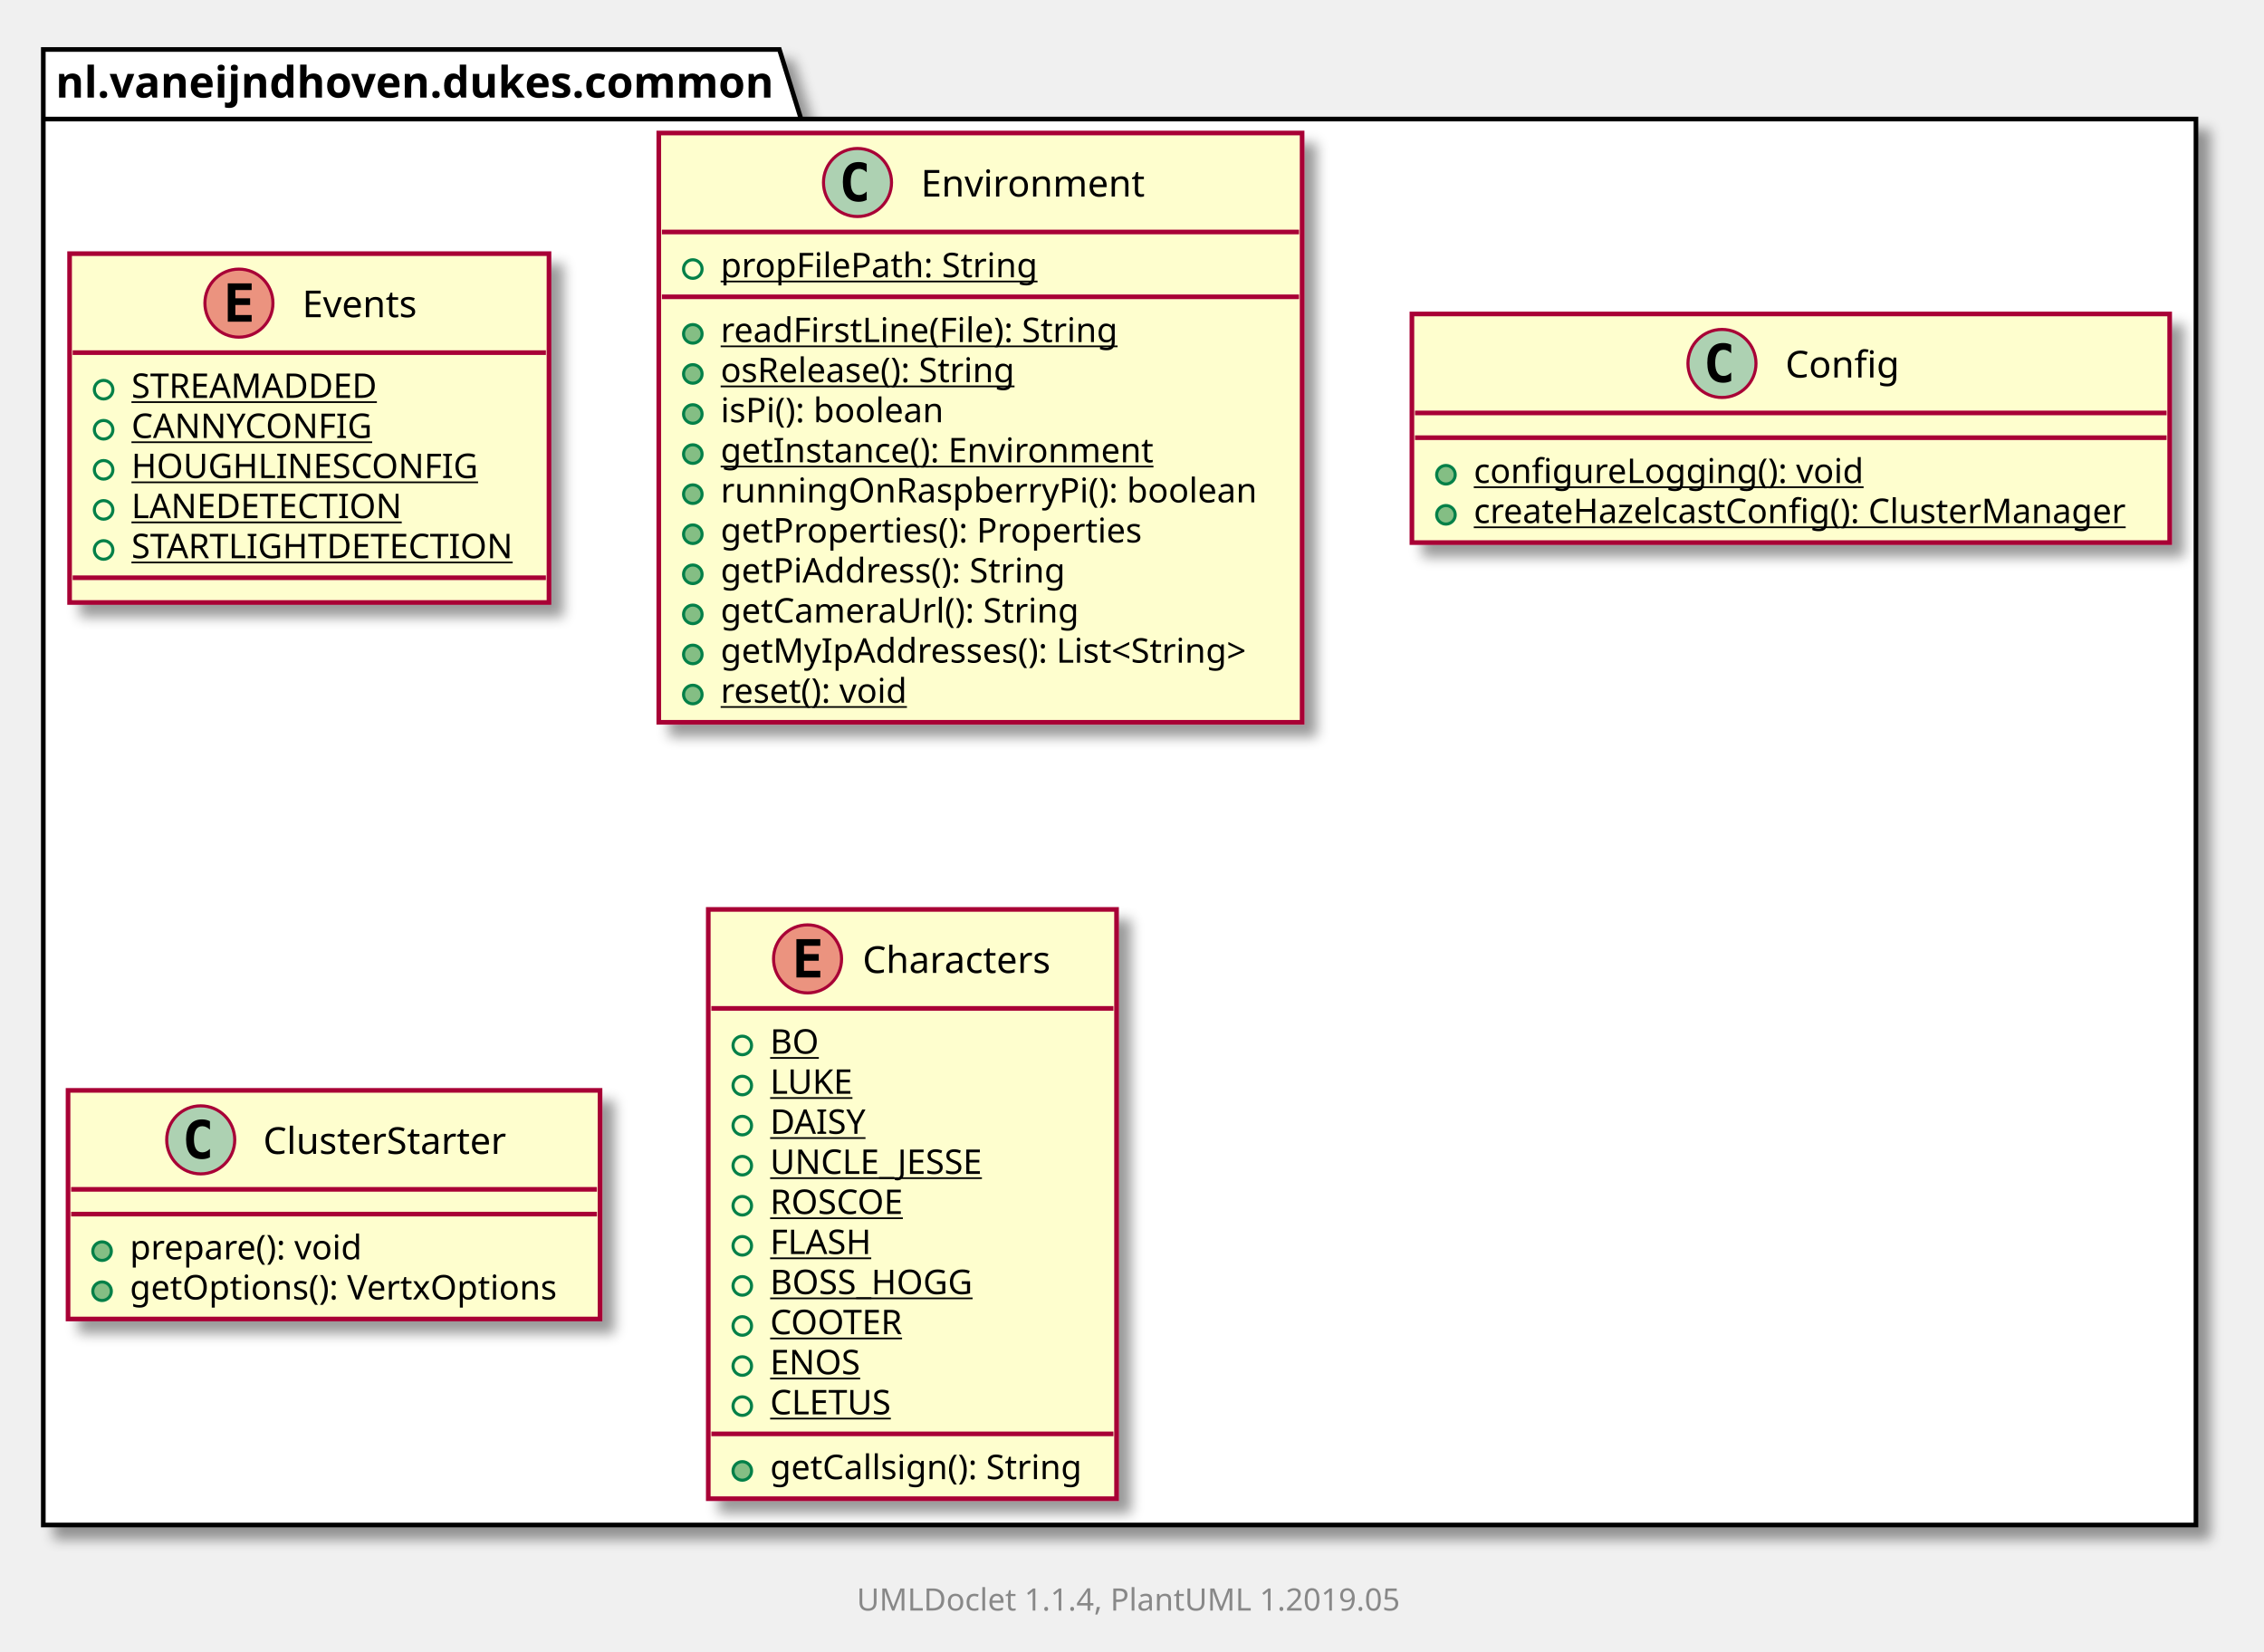
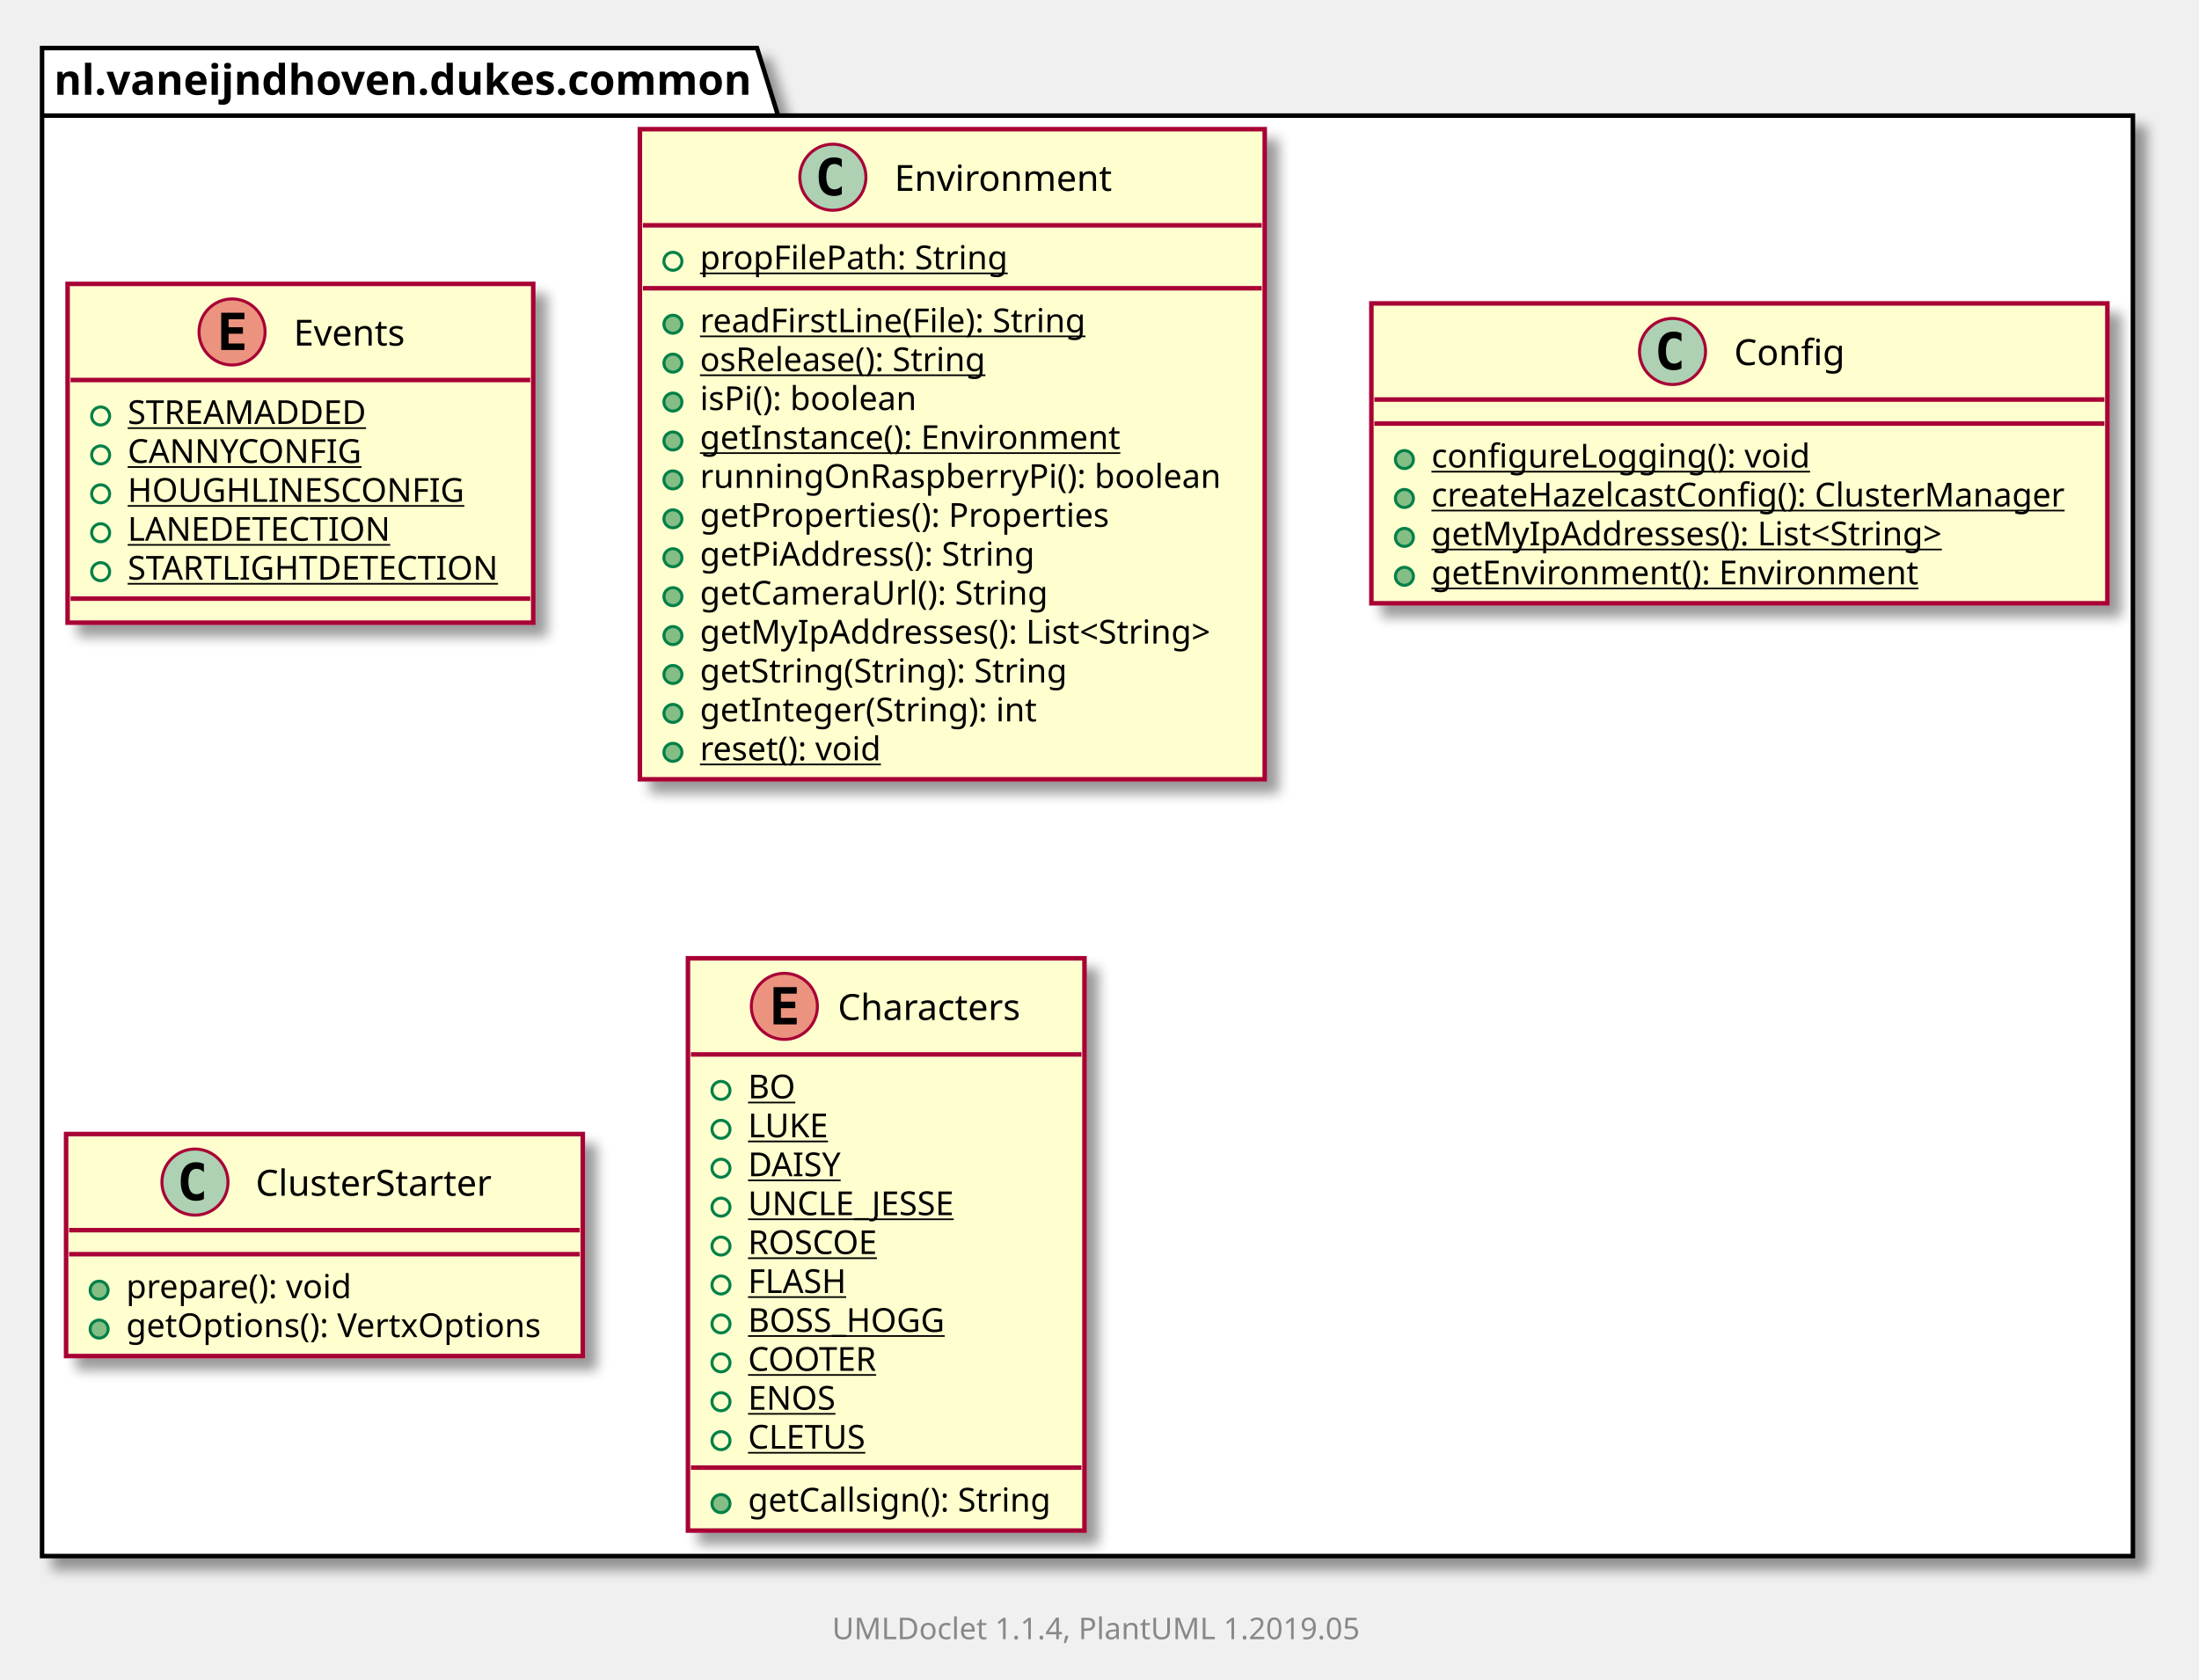
- <svg xmlns="http://www.w3.org/2000/svg" xmlns:xlink="http://www.w3.org/1999/xlink" contentScriptType="application/ecmascript" contentStyleType="text/css" height="534px" preserveAspectRatio="none" style="width:732px;height:534px;" version="1.1" viewBox="0 0 732 534" width="732px" zoomAndPan="magnify">
+ <svg xmlns="http://www.w3.org/2000/svg" xmlns:xlink="http://www.w3.org/1999/xlink" contentScriptType="application/ecmascript" contentStyleType="text/css" height="559px" preserveAspectRatio="none" style="width:732px;height:559px;" version="1.1" viewBox="0 0 732 559" width="732px" zoomAndPan="magnify">
  <defs>
-     <filter height="300%" id="f4iryhogwe9i6" width="300%" x="-1" y="-1">
+     <filter height="300%" id="fwydi7c3ovo1j" width="300%" x="-1" y="-1">
      <feGaussianBlur result="blurOut" stdDeviation="2.0" />
      <feColorMatrix in="blurOut" result="blurOut2" type="matrix" values="0 0 0 0 0 0 0 0 0 0 0 0 0 0 0 0 0 0 .4 0" />
      <feOffset dx="4.0" dy="4.0" in="blurOut2" result="blurOut3" />
      <feBlend in="SourceGraphic" in2="blurOut3" mode="normal" />
    </filter>
  </defs>
  <g>
-     <polygon fill="#FFFFFF" filter="url(#f4iryhogwe9i6)" points="14,16,252,16,259,38.488,710,38.488,710,493,14,493,14,16" style="stroke: #000000; stroke-width: 1.5;" />
+     <polygon fill="#FFFFFF" filter="url(#fwydi7c3ovo1j)" points="14,16,252,16,259,38.488,710,38.488,710,518,14,518,14,16" style="stroke: #000000; stroke-width: 1.5;" />
    <line style="stroke: #000000; stroke-width: 1.5;" x1="14" x2="259" y1="38.488" y2="38.488" />
    <text fill="#000000" font-family="sans-serif" font-size="14" font-weight="bold" lengthAdjust="spacingAndGlyphs" textLength="232" x="18" y="31.535">nl.vaneijndhoven.dukes.common</text>
    <a href="Events.html" target="_top" xlink:actuate="onRequest" xlink:show="new" xlink:title="Events.html" xlink:type="simple">
-       <rect fill="#FEFECE" filter="url(#f4iryhogwe9i6)" height="112.775" id="nl.vaneijndhoven.dukes.common.Events" style="stroke: #A80036; stroke-width: 1.5;" width="155" x="22.5" y="82" />
-       <ellipse cx="77.25" cy="98" fill="#EB937F" rx="11" ry="11" style="stroke: #A80036; stroke-width: 1.0;" />
-       <path d="M81.364,104 L73.644,104 L73.644,91.607 L81.364,91.607 L81.364,93.765 L76.093,93.765 L76.093,96.438 L80.866,96.438 L80.866,98.596 L76.093,98.596 L76.093,101.842 L81.364,101.842 Z " />
-       <text fill="#000000" font-family="sans-serif" font-size="12" lengthAdjust="spacingAndGlyphs" textLength="37" x="97.75" y="102.535">Events</text>
-       <line style="stroke: #A80036; stroke-width: 1.5;" x1="23.5" x2="176.5" y1="114" y2="114" />
-       <ellipse cx="33.5" cy="125.978" fill="none" rx="3" ry="3" style="stroke: #038048; stroke-width: 1.0;" />
-       <text fill="#000000" font-family="sans-serif" font-size="11" lengthAdjust="spacingAndGlyphs" text-decoration="underline" textLength="81" x="42.5" y="128.635">STREAMADDED</text>
-       <ellipse cx="33.5" cy="138.933" fill="none" rx="3" ry="3" style="stroke: #038048; stroke-width: 1.0;" />
-       <text fill="#000000" font-family="sans-serif" font-size="11" lengthAdjust="spacingAndGlyphs" text-decoration="underline" textLength="81" x="42.5" y="141.59">CANNYCONFIG</text>
-       <ellipse cx="33.5" cy="151.888" fill="none" rx="3" ry="3" style="stroke: #038048; stroke-width: 1.0;" />
-       <text fill="#000000" font-family="sans-serif" font-size="11" lengthAdjust="spacingAndGlyphs" text-decoration="underline" textLength="112" x="42.5" y="154.545">HOUGHLINESCONFIG</text>
-       <ellipse cx="33.5" cy="164.843" fill="none" rx="3" ry="3" style="stroke: #038048; stroke-width: 1.0;" />
-       <text fill="#000000" font-family="sans-serif" font-size="11" lengthAdjust="spacingAndGlyphs" text-decoration="underline" textLength="90" x="42.5" y="167.5">LANEDETECTION</text>
-       <ellipse cx="33.5" cy="177.798" fill="none" rx="3" ry="3" style="stroke: #038048; stroke-width: 1.0;" />
-       <text fill="#000000" font-family="sans-serif" font-size="11" lengthAdjust="spacingAndGlyphs" text-decoration="underline" textLength="129" x="42.5" y="180.455">STARTLIGHTDETECTION</text>
-       <line style="stroke: #A80036; stroke-width: 1.5;" x1="23.5" x2="176.5" y1="186.775" y2="186.775" />
+       <rect fill="#FEFECE" filter="url(#fwydi7c3ovo1j)" height="112.775" id="nl.vaneijndhoven.dukes.common.Events" style="stroke: #A80036; stroke-width: 1.5;" width="155" x="22.5" y="94.5" />
+       <ellipse cx="77.25" cy="110.5" fill="#EB937F" rx="11" ry="11" style="stroke: #A80036; stroke-width: 1.0;" />
+       <path d="M81.364,116.5 L73.644,116.5 L73.644,104.107 L81.364,104.107 L81.364,106.265 L76.093,106.265 L76.093,108.938 L80.866,108.938 L80.866,111.096 L76.093,111.096 L76.093,114.342 L81.364,114.342 Z " />
+       <text fill="#000000" font-family="sans-serif" font-size="12" lengthAdjust="spacingAndGlyphs" textLength="37" x="97.75" y="115.035">Events</text>
+       <line style="stroke: #A80036; stroke-width: 1.5;" x1="23.5" x2="176.5" y1="126.5" y2="126.5" />
+       <ellipse cx="33.5" cy="138.477" fill="none" rx="3" ry="3" style="stroke: #038048; stroke-width: 1.0;" />
+       <text fill="#000000" font-family="sans-serif" font-size="11" lengthAdjust="spacingAndGlyphs" text-decoration="underline" textLength="81" x="42.5" y="141.135">STREAMADDED</text>
+       <ellipse cx="33.5" cy="151.433" fill="none" rx="3" ry="3" style="stroke: #038048; stroke-width: 1.0;" />
+       <text fill="#000000" font-family="sans-serif" font-size="11" lengthAdjust="spacingAndGlyphs" text-decoration="underline" textLength="81" x="42.5" y="154.09">CANNYCONFIG</text>
+       <ellipse cx="33.5" cy="164.388" fill="none" rx="3" ry="3" style="stroke: #038048; stroke-width: 1.0;" />
+       <text fill="#000000" font-family="sans-serif" font-size="11" lengthAdjust="spacingAndGlyphs" text-decoration="underline" textLength="112" x="42.5" y="167.045">HOUGHLINESCONFIG</text>
+       <ellipse cx="33.5" cy="177.343" fill="none" rx="3" ry="3" style="stroke: #038048; stroke-width: 1.0;" />
+       <text fill="#000000" font-family="sans-serif" font-size="11" lengthAdjust="spacingAndGlyphs" text-decoration="underline" textLength="90" x="42.5" y="180">LANEDETECTION</text>
+       <ellipse cx="33.5" cy="190.298" fill="none" rx="3" ry="3" style="stroke: #038048; stroke-width: 1.0;" />
+       <text fill="#000000" font-family="sans-serif" font-size="11" lengthAdjust="spacingAndGlyphs" text-decoration="underline" textLength="129" x="42.5" y="192.955">STARTLIGHTDETECTION</text>
+       <line style="stroke: #A80036; stroke-width: 1.5;" x1="23.5" x2="176.5" y1="199.275" y2="199.275" />
    </a>
    <a href="Environment.html" target="_top" xlink:actuate="onRequest" xlink:show="new" xlink:title="Environment.html" xlink:type="simple">
-       <rect fill="#FEFECE" filter="url(#f4iryhogwe9i6)" height="190.506" id="nl.vaneijndhoven.dukes.common.Environment" style="stroke: #A80036; stroke-width: 1.5;" width="208" x="213" y="43" />
+       <rect fill="#FEFECE" filter="url(#fwydi7c3ovo1j)" height="216.416" id="nl.vaneijndhoven.dukes.common.Environment" style="stroke: #A80036; stroke-width: 1.5;" width="208" x="213" y="43" />
      <ellipse cx="277.25" cy="59" fill="#ADD1B2" rx="11" ry="11" style="stroke: #A80036; stroke-width: 1.0;" />
      <path d="M280.223,64.643 Q279.642,64.942 279.003,65.091 Q278.364,65.241 277.658,65.241 Q275.151,65.241 273.832,63.589 Q272.512,61.937 272.512,58.816 Q272.512,55.687 273.832,54.035 Q275.151,52.383 277.658,52.383 Q278.364,52.383 279.011,52.532 Q279.659,52.682 280.223,52.98 L280.223,55.703 Q279.592,55.122 278.999,54.852 Q278.405,54.583 277.774,54.583 Q276.43,54.583 275.745,55.649 Q275.06,56.716 275.06,58.816 Q275.06,60.908 275.745,61.974 Q276.43,63.041 277.774,63.041 Q278.405,63.041 278.999,62.771 Q279.592,62.502 280.223,61.92 Z " />
      <text fill="#000000" font-family="sans-serif" font-size="12" lengthAdjust="spacingAndGlyphs" textLength="71" x="297.75" y="63.535">Environment</text>
      <line style="stroke: #A80036; stroke-width: 1.5;" x1="214" x2="420" y1="75" y2="75" />
      <ellipse cx="224" cy="86.978" fill="none" rx="3" ry="3" style="stroke: #038048; stroke-width: 1.0;" />
      <text fill="#000000" font-family="sans-serif" font-size="11" lengthAdjust="spacingAndGlyphs" text-decoration="underline" textLength="105" x="233" y="89.635">propFilePath: String</text>
      <line style="stroke: #A80036; stroke-width: 1.5;" x1="214" x2="420" y1="95.955" y2="95.955" />
      <ellipse cx="224" cy="107.933" fill="#84BE84" rx="3" ry="3" style="stroke: #038048; stroke-width: 1.0;" />
      <text fill="#000000" font-family="sans-serif" font-size="11" lengthAdjust="spacingAndGlyphs" text-decoration="underline" textLength="134" x="233" y="110.59">readFirstLine(File): String</text>
      <ellipse cx="224" cy="120.888" fill="#84BE84" rx="3" ry="3" style="stroke: #038048; stroke-width: 1.0;" />
      <text fill="#000000" font-family="sans-serif" font-size="11" lengthAdjust="spacingAndGlyphs" text-decoration="underline" textLength="99" x="233" y="123.545">osRelease(): String</text>
      <ellipse cx="224" cy="133.843" fill="#84BE84" rx="3" ry="3" style="stroke: #038048; stroke-width: 1.0;" />
      <text fill="#000000" font-family="sans-serif" font-size="11" lengthAdjust="spacingAndGlyphs" textLength="75" x="233" y="136.5">isPi(): boolean</text>
      <ellipse cx="224" cy="146.798" fill="#84BE84" rx="3" ry="3" style="stroke: #038048; stroke-width: 1.0;" />
      <text fill="#000000" font-family="sans-serif" font-size="11" lengthAdjust="spacingAndGlyphs" text-decoration="underline" textLength="144" x="233" y="149.455">getInstance(): Environment</text>
      <ellipse cx="224" cy="159.753" fill="#84BE84" rx="3" ry="3" style="stroke: #038048; stroke-width: 1.0;" />
      <text fill="#000000" font-family="sans-serif" font-size="11" lengthAdjust="spacingAndGlyphs" textLength="180" x="233" y="162.41">runningOnRaspberryPi(): boolean</text>
      <ellipse cx="224" cy="172.708" fill="#84BE84" rx="3" ry="3" style="stroke: #038048; stroke-width: 1.0;" />
      <text fill="#000000" font-family="sans-serif" font-size="11" lengthAdjust="spacingAndGlyphs" textLength="141" x="233" y="175.365">getProperties(): Properties</text>
      <ellipse cx="224" cy="185.663" fill="#84BE84" rx="3" ry="3" style="stroke: #038048; stroke-width: 1.0;" />
      <text fill="#000000" font-family="sans-serif" font-size="11" lengthAdjust="spacingAndGlyphs" textLength="117" x="233" y="188.32">getPiAddress(): String</text>
      <ellipse cx="224" cy="198.618" fill="#84BE84" rx="3" ry="3" style="stroke: #038048; stroke-width: 1.0;" />
      <text fill="#000000" font-family="sans-serif" font-size="11" lengthAdjust="spacingAndGlyphs" textLength="120" x="233" y="201.275">getCameraUrl(): String</text>
      <ellipse cx="224" cy="211.573" fill="#84BE84" rx="3" ry="3" style="stroke: #038048; stroke-width: 1.0;" />
      <text fill="#000000" font-family="sans-serif" font-size="11" lengthAdjust="spacingAndGlyphs" textLength="182" x="233" y="214.231">getMyIpAddresses(): List&lt;String&gt;</text>
      <ellipse cx="224" cy="224.528" fill="#84BE84" rx="3" ry="3" style="stroke: #038048; stroke-width: 1.0;" />
-       <text fill="#000000" font-family="sans-serif" font-size="11" lengthAdjust="spacingAndGlyphs" text-decoration="underline" textLength="64" x="233" y="227.185">reset(): void</text>
+       <text fill="#000000" font-family="sans-serif" font-size="11" lengthAdjust="spacingAndGlyphs" textLength="127" x="233" y="227.185">getString(String): String</text>
+       <ellipse cx="224" cy="237.483" fill="#84BE84" rx="3" ry="3" style="stroke: #038048; stroke-width: 1.0;" />
+       <text fill="#000000" font-family="sans-serif" font-size="11" lengthAdjust="spacingAndGlyphs" textLength="115" x="233" y="240.141">getInteger(String): int</text>
+       <ellipse cx="224" cy="250.439" fill="#84BE84" rx="3" ry="3" style="stroke: #038048; stroke-width: 1.0;" />
+       <text fill="#000000" font-family="sans-serif" font-size="11" lengthAdjust="spacingAndGlyphs" text-decoration="underline" textLength="64" x="233" y="253.096">reset(): void</text>
    </a>
    <a href="Config.html" target="_top" xlink:actuate="onRequest" xlink:show="new" xlink:title="Config.html" xlink:type="simple">
-       <rect fill="#FEFECE" filter="url(#f4iryhogwe9i6)" height="73.91" id="nl.vaneijndhoven.dukes.common.Config" style="stroke: #A80036; stroke-width: 1.5;" width="245" x="456.5" y="101.5" />
-       <ellipse cx="556.75" cy="117.5" fill="#ADD1B2" rx="11" ry="11" style="stroke: #A80036; stroke-width: 1.0;" />
-       <path d="M559.723,123.143 Q559.142,123.442 558.503,123.591 Q557.864,123.741 557.158,123.741 Q554.651,123.741 553.332,122.089 Q552.012,120.437 552.012,117.316 Q552.012,114.186 553.332,112.535 Q554.651,110.883 557.158,110.883 Q557.864,110.883 558.511,111.032 Q559.159,111.182 559.723,111.481 L559.723,114.203 Q559.092,113.622 558.499,113.352 Q557.905,113.082 557.274,113.082 Q555.93,113.082 555.245,114.149 Q554.56,115.216 554.56,117.316 Q554.56,119.408 555.245,120.474 Q555.93,121.541 557.274,121.541 Q557.905,121.541 558.499,121.271 Q559.092,121.001 559.723,120.42 Z " />
-       <text fill="#000000" font-family="sans-serif" font-size="12" lengthAdjust="spacingAndGlyphs" textLength="36" x="577.25" y="122.035">Config</text>
-       <line style="stroke: #A80036; stroke-width: 1.5;" x1="457.5" x2="700.5" y1="133.5" y2="133.5" />
-       <line style="stroke: #A80036; stroke-width: 1.5;" x1="457.5" x2="700.5" y1="141.5" y2="141.5" />
-       <ellipse cx="467.5" cy="153.477" fill="#84BE84" rx="3" ry="3" style="stroke: #038048; stroke-width: 1.0;" />
-       <text fill="#000000" font-family="sans-serif" font-size="11" lengthAdjust="spacingAndGlyphs" text-decoration="underline" textLength="133" x="476.5" y="156.135">configureLogging(): void</text>
-       <ellipse cx="467.5" cy="166.433" fill="#84BE84" rx="3" ry="3" style="stroke: #038048; stroke-width: 1.0;" />
-       <text fill="#000000" font-family="sans-serif" font-size="11" lengthAdjust="spacingAndGlyphs" text-decoration="underline" textLength="219" x="476.5" y="169.09">createHazelcastConfig(): ClusterManager</text>
+       <rect fill="#FEFECE" filter="url(#fwydi7c3ovo1j)" height="99.82" id="nl.vaneijndhoven.dukes.common.Config" style="stroke: #A80036; stroke-width: 1.5;" width="245" x="456.5" y="101" />
+       <ellipse cx="556.75" cy="117" fill="#ADD1B2" rx="11" ry="11" style="stroke: #A80036; stroke-width: 1.0;" />
+       <path d="M559.723,122.643 Q559.142,122.942 558.503,123.091 Q557.864,123.241 557.158,123.241 Q554.651,123.241 553.332,121.589 Q552.012,119.937 552.012,116.816 Q552.012,113.686 553.332,112.035 Q554.651,110.383 557.158,110.383 Q557.864,110.383 558.511,110.532 Q559.159,110.682 559.723,110.981 L559.723,113.703 Q559.092,113.122 558.499,112.852 Q557.905,112.582 557.274,112.582 Q555.93,112.582 555.245,113.649 Q554.56,114.716 554.56,116.816 Q554.56,118.908 555.245,119.974 Q555.93,121.041 557.274,121.041 Q557.905,121.041 558.499,120.771 Q559.092,120.501 559.723,119.92 Z " />
+       <text fill="#000000" font-family="sans-serif" font-size="12" lengthAdjust="spacingAndGlyphs" textLength="36" x="577.25" y="121.535">Config</text>
+       <line style="stroke: #A80036; stroke-width: 1.5;" x1="457.5" x2="700.5" y1="133" y2="133" />
+       <line style="stroke: #A80036; stroke-width: 1.5;" x1="457.5" x2="700.5" y1="141" y2="141" />
+       <ellipse cx="467.5" cy="152.977" fill="#84BE84" rx="3" ry="3" style="stroke: #038048; stroke-width: 1.0;" />
+       <text fill="#000000" font-family="sans-serif" font-size="11" lengthAdjust="spacingAndGlyphs" text-decoration="underline" textLength="133" x="476.5" y="155.635">configureLogging(): void</text>
+       <ellipse cx="467.5" cy="165.933" fill="#84BE84" rx="3" ry="3" style="stroke: #038048; stroke-width: 1.0;" />
+       <text fill="#000000" font-family="sans-serif" font-size="11" lengthAdjust="spacingAndGlyphs" text-decoration="underline" textLength="219" x="476.5" y="168.59">createHazelcastConfig(): ClusterManager</text>
+       <ellipse cx="467.5" cy="178.888" fill="#84BE84" rx="3" ry="3" style="stroke: #038048; stroke-width: 1.0;" />
+       <text fill="#000000" font-family="sans-serif" font-size="11" lengthAdjust="spacingAndGlyphs" text-decoration="underline" textLength="182" x="476.5" y="181.545">getMyIpAddresses(): List&lt;String&gt;</text>
+       <ellipse cx="467.5" cy="191.843" fill="#84BE84" rx="3" ry="3" style="stroke: #038048; stroke-width: 1.0;" />
+       <text fill="#000000" font-family="sans-serif" font-size="11" lengthAdjust="spacingAndGlyphs" text-decoration="underline" textLength="167" x="476.5" y="194.5">getEnvironment(): Environment</text>
    </a>
    <a href="ClusterStarter.html" target="_top" xlink:actuate="onRequest" xlink:show="new" xlink:title="ClusterStarter.html" xlink:type="simple">
-       <rect fill="#FEFECE" filter="url(#f4iryhogwe9i6)" height="73.91" id="nl.vaneijndhoven.dukes.common.ClusterStarter" style="stroke: #A80036; stroke-width: 1.5;" width="172" x="22" y="352.5" />
-       <ellipse cx="64.9" cy="368.5" fill="#ADD1B2" rx="11" ry="11" style="stroke: #A80036; stroke-width: 1.0;" />
-       <path d="M67.873,374.143 Q67.292,374.442 66.653,374.591 Q66.014,374.741 65.308,374.741 Q62.801,374.741 61.481,373.089 Q60.162,371.437 60.162,368.316 Q60.162,365.187 61.481,363.535 Q62.801,361.883 65.308,361.883 Q66.014,361.883 66.661,362.032 Q67.309,362.182 67.873,362.481 L67.873,365.203 Q67.242,364.622 66.649,364.352 Q66.055,364.082 65.424,364.082 Q64.08,364.082 63.395,365.149 Q62.71,366.216 62.71,368.316 Q62.71,370.408 63.395,371.474 Q64.08,372.541 65.424,372.541 Q66.055,372.541 66.649,372.271 Q67.242,372.002 67.873,371.42 Z " />
-       <text fill="#000000" font-family="sans-serif" font-size="12" lengthAdjust="spacingAndGlyphs" textLength="78" x="85.1" y="373.035">ClusterStarter</text>
-       <line style="stroke: #A80036; stroke-width: 1.5;" x1="23" x2="193" y1="384.5" y2="384.5" />
-       <line style="stroke: #A80036; stroke-width: 1.5;" x1="23" x2="193" y1="392.5" y2="392.5" />
-       <ellipse cx="33" cy="404.478" fill="#84BE84" rx="3" ry="3" style="stroke: #038048; stroke-width: 1.0;" />
-       <text fill="#000000" font-family="sans-serif" font-size="11" lengthAdjust="spacingAndGlyphs" textLength="79" x="42" y="407.135">prepare(): void</text>
-       <ellipse cx="33" cy="417.433" fill="#84BE84" rx="3" ry="3" style="stroke: #038048; stroke-width: 1.0;" />
-       <text fill="#000000" font-family="sans-serif" font-size="11" lengthAdjust="spacingAndGlyphs" textLength="146" x="42" y="420.09">getOptions(): VertxOptions</text>
+       <rect fill="#FEFECE" filter="url(#fwydi7c3ovo1j)" height="73.91" id="nl.vaneijndhoven.dukes.common.ClusterStarter" style="stroke: #A80036; stroke-width: 1.5;" width="172" x="22" y="377.5" />
+       <ellipse cx="64.9" cy="393.5" fill="#ADD1B2" rx="11" ry="11" style="stroke: #A80036; stroke-width: 1.0;" />
+       <path d="M67.873,399.143 Q67.292,399.442 66.653,399.591 Q66.014,399.741 65.308,399.741 Q62.801,399.741 61.481,398.089 Q60.162,396.437 60.162,393.316 Q60.162,390.187 61.481,388.535 Q62.801,386.883 65.308,386.883 Q66.014,386.883 66.661,387.032 Q67.309,387.182 67.873,387.481 L67.873,390.203 Q67.242,389.622 66.649,389.352 Q66.055,389.082 65.424,389.082 Q64.08,389.082 63.395,390.149 Q62.71,391.216 62.71,393.316 Q62.71,395.408 63.395,396.474 Q64.08,397.541 65.424,397.541 Q66.055,397.541 66.649,397.271 Q67.242,397.002 67.873,396.42 Z " />
+       <text fill="#000000" font-family="sans-serif" font-size="12" lengthAdjust="spacingAndGlyphs" textLength="78" x="85.1" y="398.035">ClusterStarter</text>
+       <line style="stroke: #A80036; stroke-width: 1.5;" x1="23" x2="193" y1="409.5" y2="409.5" />
+       <line style="stroke: #A80036; stroke-width: 1.5;" x1="23" x2="193" y1="417.5" y2="417.5" />
+       <ellipse cx="33" cy="429.478" fill="#84BE84" rx="3" ry="3" style="stroke: #038048; stroke-width: 1.0;" />
+       <text fill="#000000" font-family="sans-serif" font-size="11" lengthAdjust="spacingAndGlyphs" textLength="79" x="42" y="432.135">prepare(): void</text>
+       <ellipse cx="33" cy="442.433" fill="#84BE84" rx="3" ry="3" style="stroke: #038048; stroke-width: 1.0;" />
+       <text fill="#000000" font-family="sans-serif" font-size="11" lengthAdjust="spacingAndGlyphs" textLength="146" x="42" y="445.09">getOptions(): VertxOptions</text>
    </a>
    <a href="Characters.html" target="_top" xlink:actuate="onRequest" xlink:show="new" xlink:title="Characters.html" xlink:type="simple">
-       <rect fill="#FEFECE" filter="url(#f4iryhogwe9i6)" height="190.506" id="nl.vaneijndhoven.dukes.common.Characters" style="stroke: #A80036; stroke-width: 1.5;" width="132" x="229" y="294" />
-       <ellipse cx="261.1" cy="310" fill="#EB937F" rx="11" ry="11" style="stroke: #A80036; stroke-width: 1.0;" />
-       <path d="M265.214,316 L257.495,316 L257.495,303.607 L265.214,303.607 L265.214,305.765 L259.943,305.765 L259.943,308.438 L264.716,308.438 L264.716,310.596 L259.943,310.596 L259.943,313.842 L265.214,313.842 Z " />
-       <text fill="#000000" font-family="sans-serif" font-size="12" lengthAdjust="spacingAndGlyphs" textLength="62" x="278.9" y="314.535">Characters</text>
-       <line style="stroke: #A80036; stroke-width: 1.5;" x1="230" x2="360" y1="326" y2="326" />
-       <ellipse cx="240" cy="337.978" fill="none" rx="3" ry="3" style="stroke: #038048; stroke-width: 1.0;" />
-       <text fill="#000000" font-family="sans-serif" font-size="11" lengthAdjust="spacingAndGlyphs" text-decoration="underline" textLength="15" x="249" y="340.635">BO</text>
-       <ellipse cx="240" cy="350.933" fill="none" rx="3" ry="3" style="stroke: #038048; stroke-width: 1.0;" />
-       <text fill="#000000" font-family="sans-serif" font-size="11" lengthAdjust="spacingAndGlyphs" text-decoration="underline" textLength="27" x="249" y="353.59">LUKE</text>
-       <ellipse cx="240" cy="363.888" fill="none" rx="3" ry="3" style="stroke: #038048; stroke-width: 1.0;" />
-       <text fill="#000000" font-family="sans-serif" font-size="11" lengthAdjust="spacingAndGlyphs" text-decoration="underline" textLength="32" x="249" y="366.545">DAISY</text>
-       <ellipse cx="240" cy="376.843" fill="none" rx="3" ry="3" style="stroke: #038048; stroke-width: 1.0;" />
-       <text fill="#000000" font-family="sans-serif" font-size="11" lengthAdjust="spacingAndGlyphs" text-decoration="underline" textLength="69" x="249" y="379.5">UNCLE_JESSE</text>
-       <ellipse cx="240" cy="389.798" fill="none" rx="3" ry="3" style="stroke: #038048; stroke-width: 1.0;" />
-       <text fill="#000000" font-family="sans-serif" font-size="11" lengthAdjust="spacingAndGlyphs" text-decoration="underline" textLength="45" x="249" y="392.455">ROSCOE</text>
-       <ellipse cx="240" cy="402.753" fill="none" rx="3" ry="3" style="stroke: #038048; stroke-width: 1.0;" />
-       <text fill="#000000" font-family="sans-serif" font-size="11" lengthAdjust="spacingAndGlyphs" text-decoration="underline" textLength="34" x="249" y="405.41">FLASH</text>
-       <ellipse cx="240" cy="415.708" fill="none" rx="3" ry="3" style="stroke: #038048; stroke-width: 1.0;" />
-       <text fill="#000000" font-family="sans-serif" font-size="11" lengthAdjust="spacingAndGlyphs" text-decoration="underline" textLength="66" x="249" y="418.365">BOSS_HOGG</text>
-       <ellipse cx="240" cy="428.663" fill="none" rx="3" ry="3" style="stroke: #038048; stroke-width: 1.0;" />
-       <text fill="#000000" font-family="sans-serif" font-size="11" lengthAdjust="spacingAndGlyphs" text-decoration="underline" textLength="46" x="249" y="431.32">COOTER</text>
-       <ellipse cx="240" cy="441.618" fill="none" rx="3" ry="3" style="stroke: #038048; stroke-width: 1.0;" />
-       <text fill="#000000" font-family="sans-serif" font-size="11" lengthAdjust="spacingAndGlyphs" text-decoration="underline" textLength="29" x="249" y="444.275">ENOS</text>
-       <ellipse cx="240" cy="454.573" fill="none" rx="3" ry="3" style="stroke: #038048; stroke-width: 1.0;" />
-       <text fill="#000000" font-family="sans-serif" font-size="11" lengthAdjust="spacingAndGlyphs" text-decoration="underline" textLength="41" x="249" y="457.231">CLETUS</text>
-       <line style="stroke: #A80036; stroke-width: 1.5;" x1="230" x2="360" y1="463.551" y2="463.551" />
-       <ellipse cx="240" cy="475.528" fill="#84BE84" rx="3" ry="3" style="stroke: #038048; stroke-width: 1.0;" />
-       <text fill="#000000" font-family="sans-serif" font-size="11" lengthAdjust="spacingAndGlyphs" textLength="106" x="249" y="478.185">getCallsign(): String</text>
+       <rect fill="#FEFECE" filter="url(#fwydi7c3ovo1j)" height="190.506" id="nl.vaneijndhoven.dukes.common.Characters" style="stroke: #A80036; stroke-width: 1.5;" width="132" x="229" y="319" />
+       <ellipse cx="261.1" cy="335" fill="#EB937F" rx="11" ry="11" style="stroke: #A80036; stroke-width: 1.0;" />
+       <path d="M265.214,341 L257.495,341 L257.495,328.607 L265.214,328.607 L265.214,330.765 L259.943,330.765 L259.943,333.438 L264.716,333.438 L264.716,335.596 L259.943,335.596 L259.943,338.842 L265.214,338.842 Z " />
+       <text fill="#000000" font-family="sans-serif" font-size="12" lengthAdjust="spacingAndGlyphs" textLength="62" x="278.9" y="339.535">Characters</text>
+       <line style="stroke: #A80036; stroke-width: 1.5;" x1="230" x2="360" y1="351" y2="351" />
+       <ellipse cx="240" cy="362.978" fill="none" rx="3" ry="3" style="stroke: #038048; stroke-width: 1.0;" />
+       <text fill="#000000" font-family="sans-serif" font-size="11" lengthAdjust="spacingAndGlyphs" text-decoration="underline" textLength="15" x="249" y="365.635">BO</text>
+       <ellipse cx="240" cy="375.933" fill="none" rx="3" ry="3" style="stroke: #038048; stroke-width: 1.0;" />
+       <text fill="#000000" font-family="sans-serif" font-size="11" lengthAdjust="spacingAndGlyphs" text-decoration="underline" textLength="27" x="249" y="378.59">LUKE</text>
+       <ellipse cx="240" cy="388.888" fill="none" rx="3" ry="3" style="stroke: #038048; stroke-width: 1.0;" />
+       <text fill="#000000" font-family="sans-serif" font-size="11" lengthAdjust="spacingAndGlyphs" text-decoration="underline" textLength="32" x="249" y="391.545">DAISY</text>
+       <ellipse cx="240" cy="401.843" fill="none" rx="3" ry="3" style="stroke: #038048; stroke-width: 1.0;" />
+       <text fill="#000000" font-family="sans-serif" font-size="11" lengthAdjust="spacingAndGlyphs" text-decoration="underline" textLength="69" x="249" y="404.5">UNCLE_JESSE</text>
+       <ellipse cx="240" cy="414.798" fill="none" rx="3" ry="3" style="stroke: #038048; stroke-width: 1.0;" />
+       <text fill="#000000" font-family="sans-serif" font-size="11" lengthAdjust="spacingAndGlyphs" text-decoration="underline" textLength="45" x="249" y="417.455">ROSCOE</text>
+       <ellipse cx="240" cy="427.753" fill="none" rx="3" ry="3" style="stroke: #038048; stroke-width: 1.0;" />
+       <text fill="#000000" font-family="sans-serif" font-size="11" lengthAdjust="spacingAndGlyphs" text-decoration="underline" textLength="34" x="249" y="430.41">FLASH</text>
+       <ellipse cx="240" cy="440.708" fill="none" rx="3" ry="3" style="stroke: #038048; stroke-width: 1.0;" />
+       <text fill="#000000" font-family="sans-serif" font-size="11" lengthAdjust="spacingAndGlyphs" text-decoration="underline" textLength="66" x="249" y="443.365">BOSS_HOGG</text>
+       <ellipse cx="240" cy="453.663" fill="none" rx="3" ry="3" style="stroke: #038048; stroke-width: 1.0;" />
+       <text fill="#000000" font-family="sans-serif" font-size="11" lengthAdjust="spacingAndGlyphs" text-decoration="underline" textLength="46" x="249" y="456.32">COOTER</text>
+       <ellipse cx="240" cy="466.618" fill="none" rx="3" ry="3" style="stroke: #038048; stroke-width: 1.0;" />
+       <text fill="#000000" font-family="sans-serif" font-size="11" lengthAdjust="spacingAndGlyphs" text-decoration="underline" textLength="29" x="249" y="469.275">ENOS</text>
+       <ellipse cx="240" cy="479.573" fill="none" rx="3" ry="3" style="stroke: #038048; stroke-width: 1.0;" />
+       <text fill="#000000" font-family="sans-serif" font-size="11" lengthAdjust="spacingAndGlyphs" text-decoration="underline" textLength="41" x="249" y="482.231">CLETUS</text>
+       <line style="stroke: #A80036; stroke-width: 1.5;" x1="230" x2="360" y1="488.551" y2="488.551" />
+       <ellipse cx="240" cy="500.528" fill="#84BE84" rx="3" ry="3" style="stroke: #038048; stroke-width: 1.0;" />
+       <text fill="#000000" font-family="sans-serif" font-size="11" lengthAdjust="spacingAndGlyphs" textLength="106" x="249" y="503.185">getCallsign(): String</text>
    </a>
-     <text fill="#888888" font-family="sans-serif" font-size="10" lengthAdjust="spacingAndGlyphs" textLength="182" x="277" y="520.668">UMLDoclet 1.1.4, PlantUML 1.2019.05</text>
+     <text fill="#888888" font-family="sans-serif" font-size="10" lengthAdjust="spacingAndGlyphs" textLength="182" x="277" y="545.668">UMLDoclet 1.1.4, PlantUML 1.2019.05</text>
  </g>
</svg>
